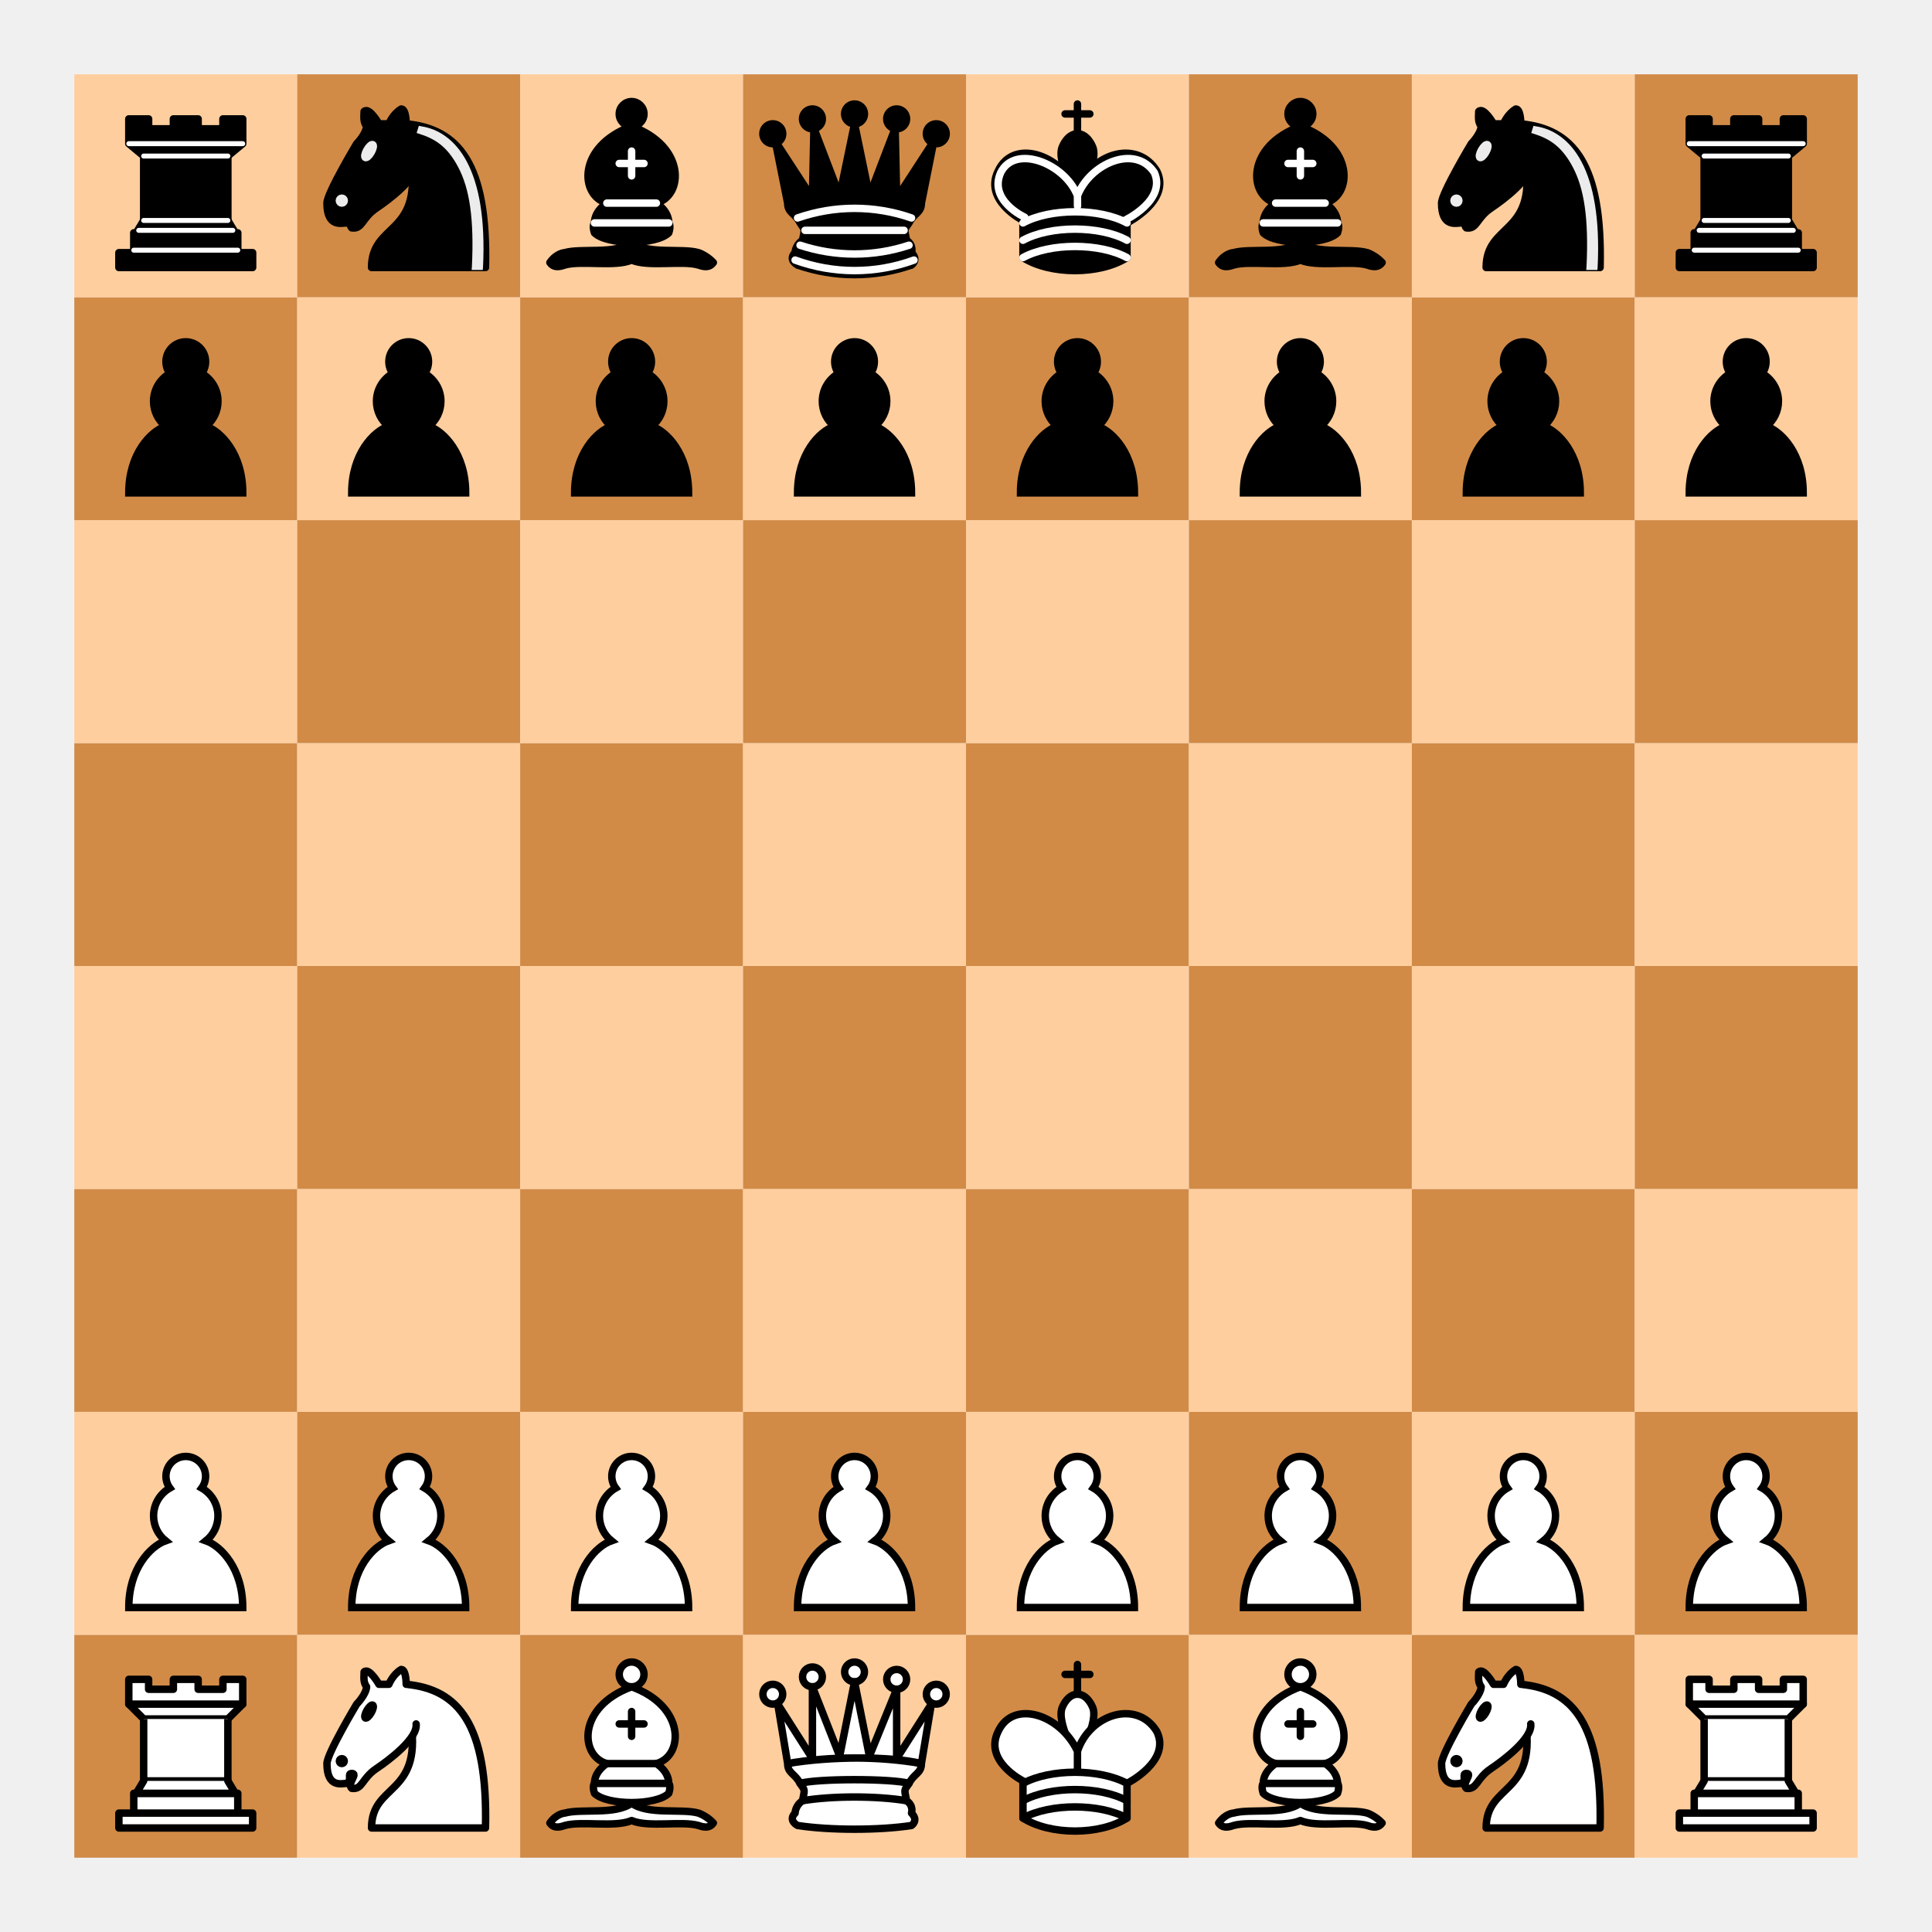
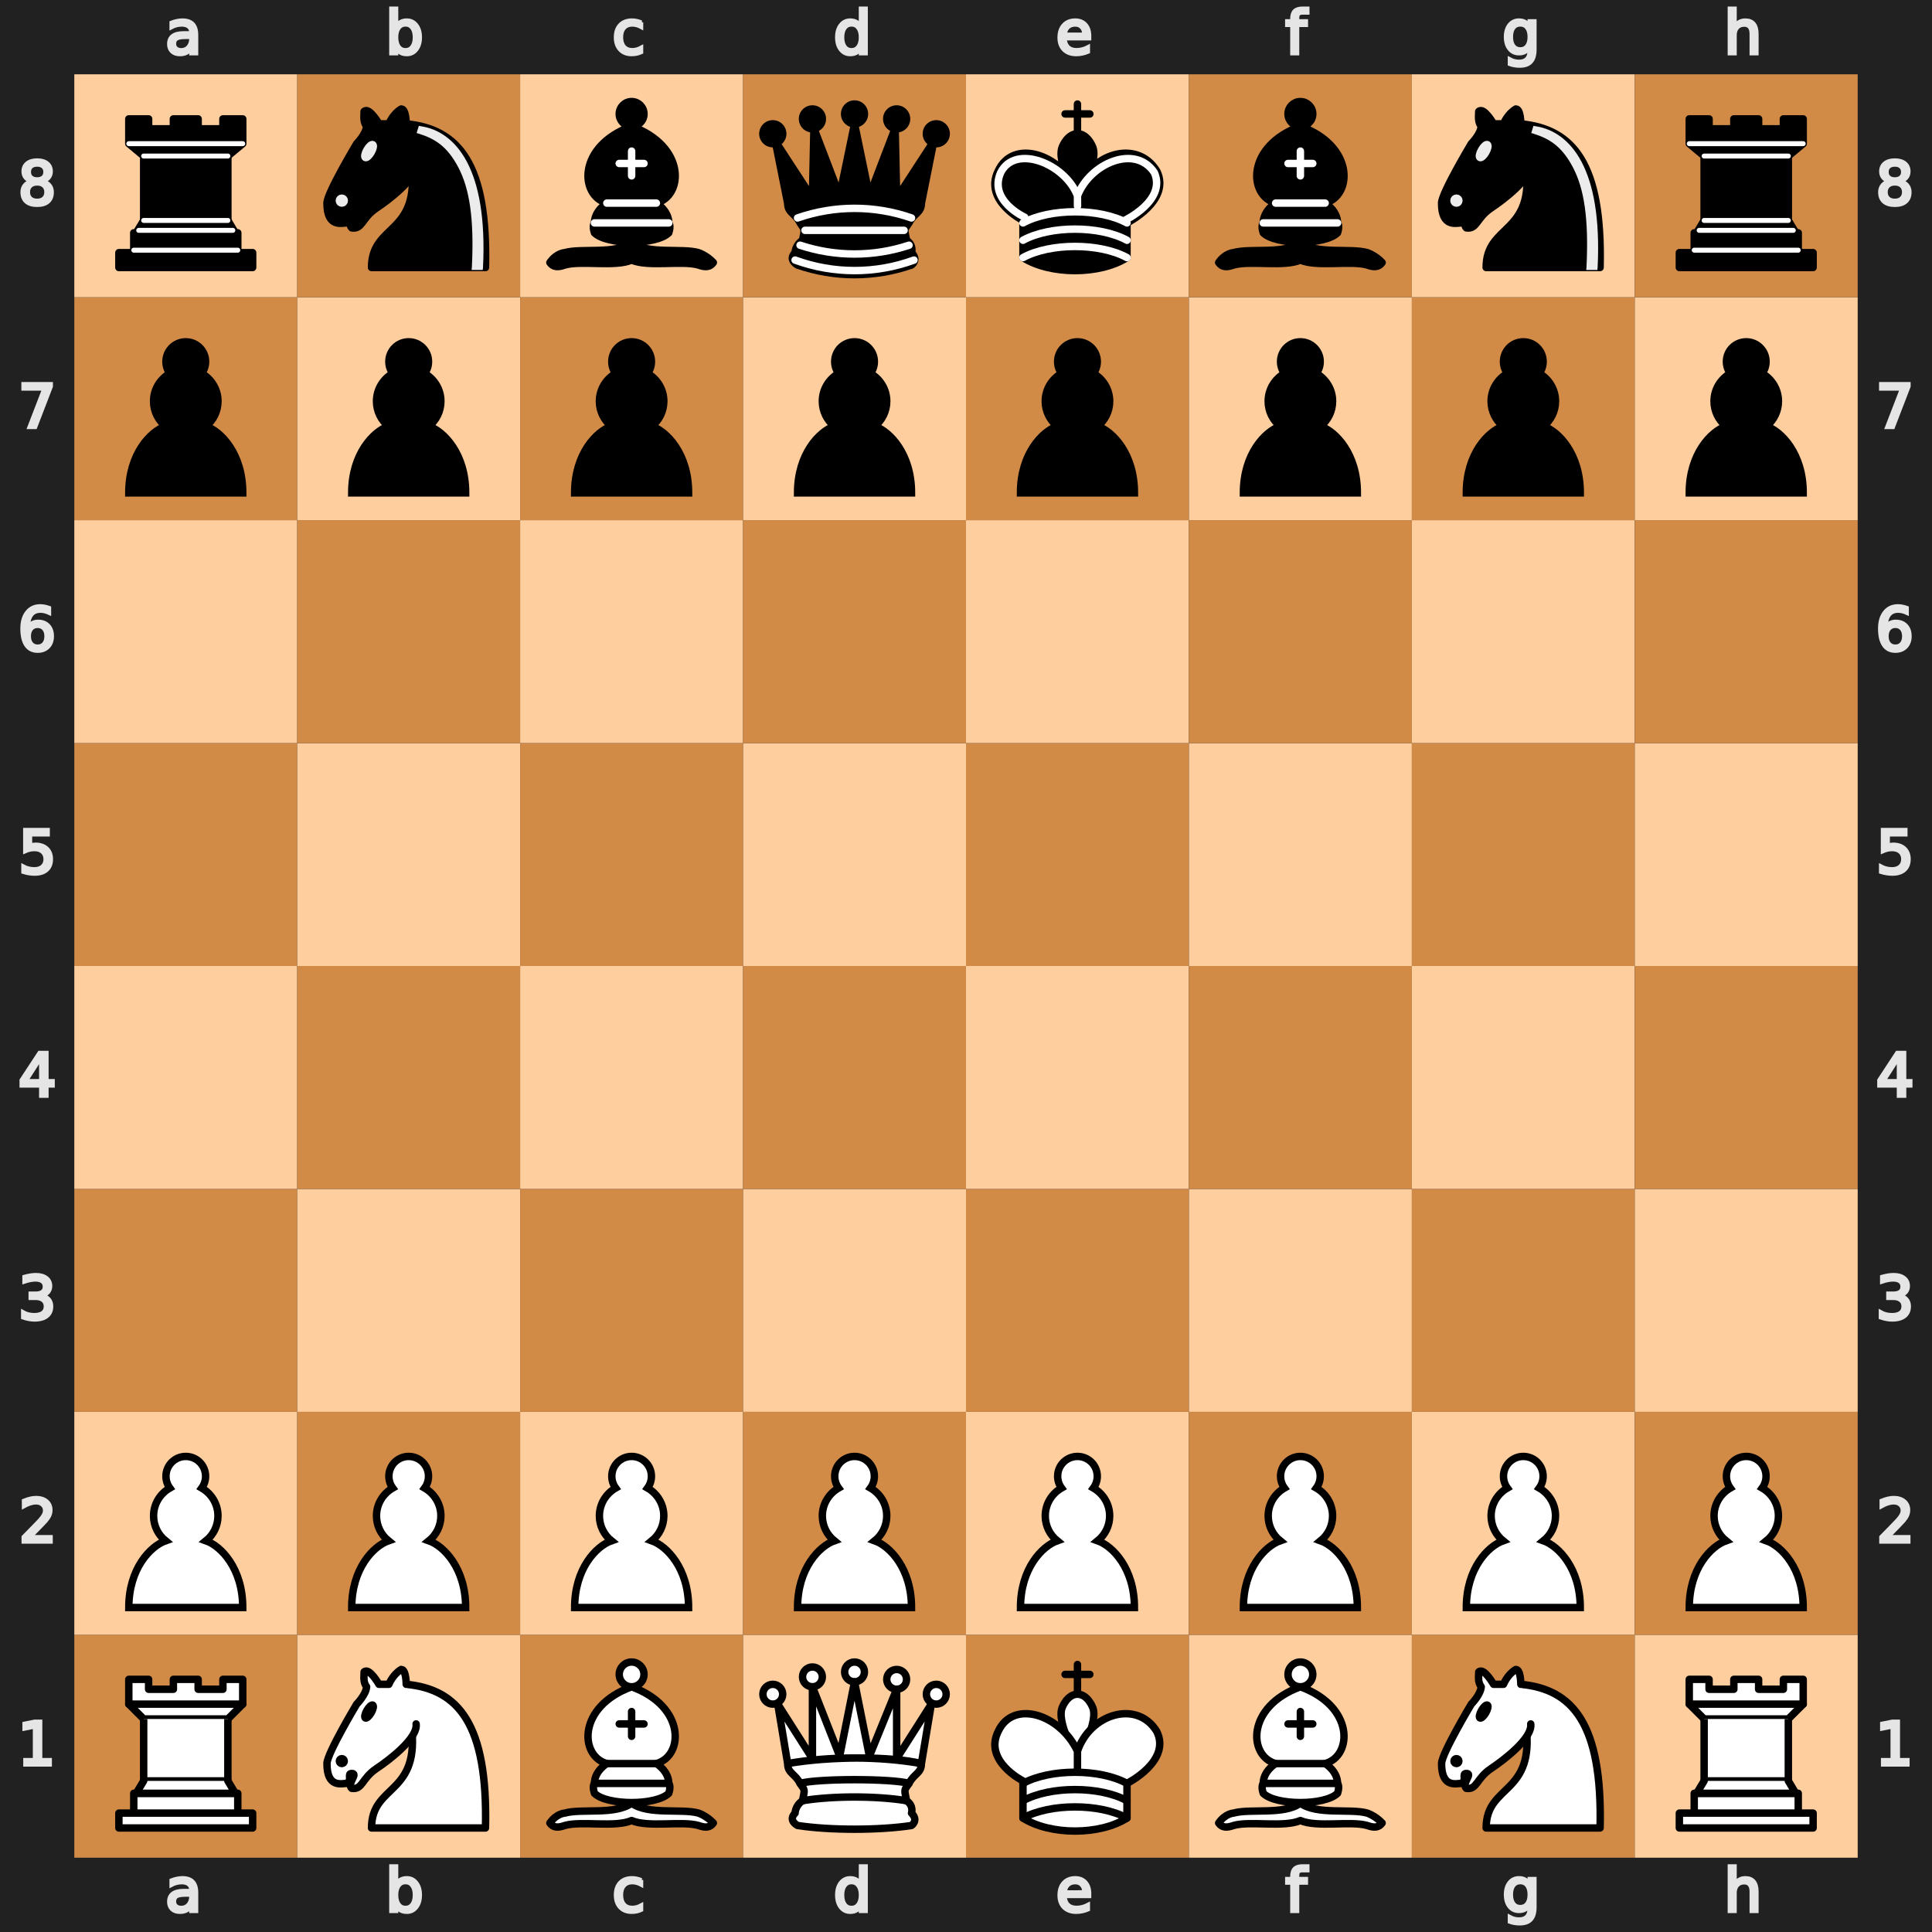
<svg xmlns="http://www.w3.org/2000/svg" xmlns:xlink="http://www.w3.org/1999/xlink" version="1.2" baseProfile="tiny" viewBox="0 0 390 390">
  <defs>
    <g id="white-pawn" class="white pawn">
      <path d="M22.5 9c-2.21 0-4 1.79-4 4 0 .89.29 1.71.78 2.38C17.33 16.5 16 18.59 16 21c0 2.03.94 3.84 2.41 5.03-3 1.06-7.41 5.55-7.41 13.47h23c0-7.92-4.41-12.41-7.41-13.47 1.47-1.19 2.41-3 2.41-5.03 0-2.41-1.33-4.5-3.28-5.62.49-.67.78-1.49.78-2.38 0-2.21-1.79-4-4-4z" fill="#fff" stroke="#000" stroke-width="1.5" stroke-linecap="round" />
    </g>
    <g id="white-knight" class="white knight" fill="none" fill-rule="evenodd" stroke="#000" stroke-width="1.5" stroke-linecap="round" stroke-linejoin="round">
      <path d="M 22,10 C 32.5,11 38.5,18 38,39 L 15,39 C 15,30 25,32.5 23,18" style="fill:#ffffff; stroke:#000000;" />
      <path d="M 24,18 C 24.38,20.91 18.45,25.37 16,27 C 13,29 13.18,31.34 11,31 C 9.958,30.06 12.41,27.96 11,28 C 10,28 11.19,29.23 10,30 C 9,30 5.997,31 6,26 C 6,24 12,14 12,14 C 12,14 13.89,12.1 14,10.5 C 13.27,9.506 13.5,8.5 13.5,7.5 C 14.5,6.5 16.5,10 16.5,10 L 18.5,10 C 18.5,10 19.28,8.008 21,7 C 22,7 22,10 22,10" style="fill:#ffffff; stroke:#000000;" />
      <path d="M 9.5 25.5 A 0.5 0.5 0 1 1 8.5,25.5 A 0.5 0.5 0 1 1 9.5 25.5 z" style="fill:#000000; stroke:#000000;" />
      <path d="M 15 15.5 A 0.5 1.5 0 1 1 14,15.5 A 0.5 1.5 0 1 1 15 15.5 z" transform="matrix(0.866,0.5,-0.5,0.866,9.693,-5.173)" style="fill:#000000; stroke:#000000;" />
    </g>
    <g id="white-bishop" class="white bishop" fill="none" fill-rule="evenodd" stroke="#000" stroke-width="1.5" stroke-linecap="round" stroke-linejoin="round">
      <g fill="#fff" stroke-linecap="butt">
        <path d="M9 36c3.39-.97 10.11.43 13.5-2 3.39 2.43 10.11 1.03 13.5 2 0 0 1.65.54 3 2-.68.97-1.65.99-3 .5-3.39-.97-10.11.46-13.5-1-3.39 1.46-10.11.03-13.5 1-1.354.49-2.323.47-3-.5 1.354-1.94 3-2 3-2zM15 32c2.5 2.5 12.5 2.5 15 0 .5-1.5 0-2 0-2 0-2.5-2.5-4-2.5-4 5.5-1.5 6-11.5-5-15.5-11 4-10.5 14-5 15.5 0 0-2.5 1.5-2.5 4 0 0-.5.5 0 2zM25 8a2.5 2.5 0 1 1-5 0 2.5 2.5 0 1 1 5 0z" />
      </g>
      <path d="M17.5 26h10M15 30h15m-7.5-14.5v5M20 18h5" stroke-linejoin="miter" />
    </g>
    <g id="white-rook" class="white rook" fill="#fff" fill-rule="evenodd" stroke="#000" stroke-width="1.5" stroke-linecap="round" stroke-linejoin="round">
      <path d="M9 39h27v-3H9v3zM12 36v-4h21v4H12zM11 14V9h4v2h5V9h5v2h5V9h4v5" stroke-linecap="butt" />
      <path d="M34 14l-3 3H14l-3-3" />
      <path d="M31 17v12.5H14V17" stroke-linecap="butt" stroke-linejoin="miter" />
      <path d="M31 29.5l1.5 2.5h-20l1.5-2.5" />
      <path d="M11 14h23" fill="none" stroke-linejoin="miter" />
    </g>
    <g id="white-queen" class="white queen" fill="#fff" fill-rule="evenodd" stroke="#000" stroke-width="1.5" stroke-linecap="round" stroke-linejoin="round">
      <path d="M8 12a2 2 0 1 1-4 0 2 2 0 1 1 4 0zM24.5 7.5a2 2 0 1 1-4 0 2 2 0 1 1 4 0zM41 12a2 2 0 1 1-4 0 2 2 0 1 1 4 0zM16 8.5a2 2 0 1 1-4 0 2 2 0 1 1 4 0zM33 9a2 2 0 1 1-4 0 2 2 0 1 1 4 0z" />
      <path d="M9 26c8.5-1.5 21-1.5 27 0l2-12-7 11V11l-5.5 13.5-3-15-3 15-5.5-14V25L7 14l2 12zM9 26c0 2 1.5 2 2.5 4 1 1.5 1 1 .5 3.5-1.5 1-1.5 2.5-1.5 2.5-1.5 1.5.5 2.5.5 2.5 6.5 1 16.5 1 23 0 0 0 1.5-1 0-2.5 0 0 .5-1.5-1-2.5-.5-2.5-.5-2 .5-3.5 1-2 2.5-2 2.5-4-8.5-1.5-18.5-1.5-27 0z" stroke-linecap="butt" />
      <path d="M11.5 30c3.5-1 18.5-1 22 0M12 33.5c6-1 15-1 21 0" fill="none" />
    </g>
    <g id="white-king" class="white king" fill="none" fill-rule="evenodd" stroke="#000" stroke-width="1.5" stroke-linecap="round" stroke-linejoin="round">
      <path d="M22.5 11.63V6M20 8h5" stroke-linejoin="miter" />
      <path d="M22.5 25s4.5-7.5 3-10.5c0 0-1-2.5-3-2.5s-3 2.5-3 2.5c-1.5 3 3 10.5 3 10.5" fill="#fff" stroke-linecap="butt" stroke-linejoin="miter" />
      <path d="M11.5 37c5.5 3.5 15.5 3.5 21 0v-7s9-4.5 6-10.5c-4-6.5-13.5-3.5-16 4V27v-3.5c-3.5-7.5-13-10.5-16-4-3 6 5 10 5 10V37z" fill="#fff" />
      <path d="M11.5 30c5.5-3 15.5-3 21 0m-21 3.5c5.5-3 15.5-3 21 0m-21 3.5c5.5-3 15.5-3 21 0" />
    </g>
    <g id="black-pawn" class="black pawn">
      <path d="M22.5 9c-2.21 0-4 1.79-4 4 0 .89.29 1.71.78 2.38C17.33 16.5 16 18.59 16 21c0 2.03.94 3.84 2.41 5.03-3 1.06-7.41 5.55-7.41 13.47h23c0-7.92-4.41-12.41-7.41-13.47 1.47-1.19 2.41-3 2.41-5.03 0-2.41-1.33-4.5-3.28-5.62.49-.67.78-1.49.78-2.38 0-2.21-1.79-4-4-4z" fill="#000" stroke="#000" stroke-width="1.5" stroke-linecap="round" />
    </g>
    <g id="black-knight" class="black knight" fill="none" fill-rule="evenodd" stroke="#000" stroke-width="1.5" stroke-linecap="round" stroke-linejoin="round">
      <path d="M 22,10 C 32.5,11 38.5,18 38,39 L 15,39 C 15,30 25,32.5 23,18" style="fill:#000000; stroke:#000000;" />
      <path d="M 24,18 C 24.38,20.91 18.45,25.37 16,27 C 13,29 13.18,31.34 11,31 C 9.958,30.06 12.41,27.96 11,28 C 10,28 11.19,29.23 10,30 C 9,30 5.997,31 6,26 C 6,24 12,14 12,14 C 12,14 13.89,12.1 14,10.5 C 13.27,9.506 13.5,8.5 13.5,7.5 C 14.5,6.5 16.5,10 16.5,10 L 18.5,10 C 18.5,10 19.28,8.008 21,7 C 22,7 22,10 22,10" style="fill:#000000; stroke:#000000;" />
      <path d="M 9.5 25.5 A 0.5 0.5 0 1 1 8.5,25.5 A 0.5 0.5 0 1 1 9.5 25.5 z" style="fill:#ececec; stroke:#ececec;" />
      <path d="M 15 15.5 A 0.5 1.5 0 1 1 14,15.5 A 0.5 1.5 0 1 1 15 15.5 z" transform="matrix(0.866,0.5,-0.5,0.866,9.693,-5.173)" style="fill:#ececec; stroke:#ececec;" />
      <path d="M 24.55,10.4 L 24.1,11.85 L 24.6,12 C 27.75,13 30.25,14.49 32.5,18.75 C 34.75,23.01 35.75,29.06 35.25,39 L 35.2,39.5 L 37.45,39.5 L 37.5,39 C 38,28.94 36.62,22.15 34.25,17.66 C 31.88,13.17 28.46,11.02 25.06,10.5 L 24.55,10.4 z " style="fill:#ececec; stroke:none;" />
    </g>
    <g id="black-bishop" class="black bishop" fill="none" fill-rule="evenodd" stroke="#000" stroke-width="1.5" stroke-linecap="round" stroke-linejoin="round">
      <path d="M9 36c3.39-.97 10.11.43 13.5-2 3.39 2.43 10.11 1.03 13.5 2 0 0 1.65.54 3 2-.68.97-1.65.99-3 .5-3.39-.97-10.11.46-13.5-1-3.39 1.46-10.11.03-13.5 1-1.354.49-2.323.47-3-.5 1.354-1.94 3-2 3-2zm6-4c2.5 2.5 12.5 2.5 15 0 .5-1.5 0-2 0-2 0-2.5-2.5-4-2.5-4 5.5-1.5 6-11.5-5-15.5-11 4-10.5 14-5 15.5 0 0-2.5 1.5-2.5 4 0 0-.5.5 0 2zM25 8a2.5 2.5 0 1 1-5 0 2.5 2.5 0 1 1 5 0z" fill="#000" stroke-linecap="butt" />
      <path d="M17.5 26h10M15 30h15m-7.5-14.5v5M20 18h5" stroke="#fff" stroke-linejoin="miter" />
    </g>
    <g id="black-rook" class="black rook" fill="#000" fill-rule="evenodd" stroke="#000" stroke-width="1.5" stroke-linecap="round" stroke-linejoin="round">
      <path d="M9 39h27v-3H9v3zM12.5 32l1.5-2.5h17l1.5 2.5h-20zM12 36v-4h21v4H12z" stroke-linecap="butt" />
      <path d="M14 29.5v-13h17v13H14z" stroke-linecap="butt" stroke-linejoin="miter" />
      <path d="M14 16.5L11 14h23l-3 2.5H14zM11 14V9h4v2h5V9h5v2h5V9h4v5H11z" stroke-linecap="butt" />
      <path d="M12 35.5h21M13 31.5h19M14 29.5h17M14 16.5h17M11 14h23" fill="none" stroke="#fff" stroke-width="1" stroke-linejoin="miter" />
    </g>
    <g id="black-queen" class="black queen" fill="#000" fill-rule="evenodd" stroke="#000" stroke-width="1.5" stroke-linecap="round" stroke-linejoin="round">
      <g fill="#000" stroke="none">
        <circle cx="6" cy="12" r="2.75" />
        <circle cx="14" cy="9" r="2.75" />
        <circle cx="22.5" cy="8" r="2.75" />
        <circle cx="31" cy="9" r="2.75" />
        <circle cx="39" cy="12" r="2.75" />
      </g>
      <path d="M9 26c8.5-1.5 21-1.5 27 0l2.5-12.5L31 25l-.3-14.1-5.2 13.6-3-14.5-3 14.5-5.2-13.6L14 25 6.5 13.5 9 26zM9 26c0 2 1.5 2 2.5 4 1 1.5 1 1 .5 3.5-1.5 1-1.5 2.5-1.5 2.5-1.5 1.5.5 2.5.5 2.5 6.5 1 16.5 1 23 0 0 0 1.5-1 0-2.5 0 0 .5-1.5-1-2.5-.5-2.5-.5-2 .5-3.5 1-2 2.5-2 2.5-4-8.5-1.5-18.5-1.5-27 0z" stroke-linecap="butt" />
      <path d="M11 38.5a35 35 1 0 0 23 0" fill="none" stroke-linecap="butt" />
      <path d="M11 29a35 35 1 0 1 23 0M12.5 31.5h20M11.5 34.5a35 35 1 0 0 22 0M10.5 37.5a35 35 1 0 0 24 0" fill="none" stroke="#fff" />
    </g>
    <g id="black-king" class="black king" fill="none" fill-rule="evenodd" stroke="#000" stroke-width="1.5" stroke-linecap="round" stroke-linejoin="round">
      <path d="M22.5 11.63V6" stroke-linejoin="miter" />
      <path d="M22.5 25s4.5-7.5 3-10.5c0 0-1-2.5-3-2.5s-3 2.5-3 2.5c-1.5 3 3 10.5 3 10.5" fill="#000" stroke-linecap="butt" stroke-linejoin="miter" />
      <path d="M11.5 37c5.5 3.5 15.5 3.5 21 0v-7s9-4.5 6-10.5c-4-6.5-13.5-3.5-16 4V27v-3.5c-3.5-7.5-13-10.5-16-4-3 6 5 10 5 10V37z" fill="#000" />
      <path d="M20 8h5" stroke-linejoin="miter" />
      <path d="M32 29.5s8.5-4 6.03-9.65C34.15 14 25 18 22.5 24.5l.01 2.1-.01-2.1C20 18 9.906 14 6.997 19.85c-2.497 5.65 4.853 9 4.853 9M11.5 30c5.5-3 15.5-3 21 0m-21 3.5c5.5-3 15.5-3 21 0m-21 3.5c5.5-3 15.5-3 21 0" stroke="#fff" />
    </g>
  </defs>
+   <rect x="0" y="0" width="390" height="390" fill="#212121" />
+   <g transform="translate(20, 0) scale(0.75, 0.75)" fill="#e5e5e5" stroke="#e5e5e5">
+     <path d="M23.328 10.016q-1.742 0-2.414.398-.672.398-.672 1.36 0 .765.5 1.218.508.445 1.375.445 1.196 0 1.914-.843.727-.852.727-2.258v-.32zm2.867-.594v4.992h-1.437v-1.328q-.492.797-1.227 1.18-.734.375-1.797.375-1.343 0-2.14-.75-.79-.758-.79-2.024 0-1.476.985-2.226.992-.75 2.953-.75h2.016V8.75q0-.992-.656-1.531-.649-.547-1.829-.547-.75 0-1.46.18-.711.18-1.368.539V6.062q.79-.304 1.532-.453.742-.156 1.445-.156 1.898 0 2.836.984.937.985.937 2.985z" />
+   </g>
+   <g transform="translate(20, 375) scale(0.75, 0.75)" fill="#e5e5e5" stroke="#e5e5e5">
+     <path d="M23.328 10.016q-1.742 0-2.414.398-.672.398-.672 1.36 0 .765.5 1.218.508.445 1.375.445 1.196 0 1.914-.843.727-.852.727-2.258v-.32zm2.867-.594v4.992h-1.437v-1.328q-.492.797-1.227 1.18-.734.375-1.797.375-1.343 0-2.14-.75-.79-.758-.79-2.024 0-1.476.985-2.226.992-.75 2.953-.75h2.016V8.75q0-.992-.656-1.531-.649-.547-1.829-.547-.75 0-1.46.18-.711.18-1.368.539V6.062q.79-.304 1.532-.453.742-.156 1.445-.156 1.898 0 2.836.984.937.985.937 2.985z" />
+   </g>
+   <g transform="translate(65, 0) scale(0.75, 0.75)" fill="#e5e5e5" stroke="#e5e5e5">
+     <path d="M24.922 10.047q0-1.586-.656-2.485-.649-.906-1.79-.906-1.14 0-1.796.906-.649.899-.649 2.485 0 1.586.649 2.492.656.898 1.797.898 1.14 0 1.789-.898.656-.906.656-2.492zm-4.89-3.055q.452-.781 1.14-1.156.695-.383 1.656-.383 1.594 0 2.586 1.266 1 1.265 1 3.328 0 2.062-1 3.328-.992 1.266-2.586 1.266-.96 0-1.656-.375-.688-.383-1.14-1.164v1.312h-1.446V2.258h1.445z" />
+   </g>
+   <g transform="translate(65, 375) scale(0.75, 0.75)" fill="#e5e5e5" stroke="#e5e5e5">
+     <path d="M24.922 10.047q0-1.586-.656-2.485-.649-.906-1.79-.906-1.14 0-1.796.906-.649.899-.649 2.485 0 1.586.649 2.492.656.898 1.797.898 1.14 0 1.789-.898.656-.906.656-2.492zm-4.89-3.055q.452-.781 1.14-1.156.695-.383 1.656-.383 1.594 0 2.586 1.266 1 1.265 1 3.328 0 2.062-1 3.328-.992 1.266-2.586 1.266-.96 0-1.656-.375-.688-.383-1.14-1.164v1.312h-1.446V2.258h1.445z" />
+   </g>
+   <g transform="translate(110, 0) scale(0.75, 0.75)" fill="#e5e5e5" stroke="#e5e5e5">
+     <path d="M25.96 6v1.344q-.608-.336-1.226-.5-.609-.172-1.234-.172-1.398 0-2.172.89-.773.883-.773 2.485 0 1.601.773 2.492.774.883 2.172.883.625 0 1.234-.164.618-.172 1.227-.508v1.328q-.602.281-1.25.422-.64.14-1.367.14-1.977 0-3.14-1.242-1.165-1.242-1.165-3.351 0-2.14 1.172-3.367 1.18-1.227 3.227-1.227.664 0 1.296.14.633.134 1.227.407z" />
+   </g>
+   <g transform="translate(110, 375) scale(0.75, 0.75)" fill="#e5e5e5" stroke="#e5e5e5">
+     <path d="M25.96 6v1.344q-.608-.336-1.226-.5-.609-.172-1.234-.172-1.398 0-2.172.89-.773.883-.773 2.485 0 1.601.773 2.492.774.883 2.172.883.625 0 1.234-.164.618-.172 1.227-.508v1.328q-.602.281-1.25.422-.64.14-1.367.14-1.977 0-3.14-1.242-1.165-1.242-1.165-3.351 0-2.14 1.172-3.367 1.18-1.227 3.227-1.227.664 0 1.296.14.633.134 1.227.407z" />
+   </g>
+   <g transform="translate(155, 0) scale(0.75, 0.75)" fill="#e5e5e5" stroke="#e5e5e5">
+     <path d="M24.973 6.992V2.258h1.437v12.156h-1.437v-1.312q-.453.78-1.149 1.164-.687.375-1.656.375-1.586 0-2.586-1.266-.992-1.266-.992-3.328 0-2.063.992-3.328 1-1.266 2.586-1.266.969 0 1.656.383.696.375 1.149 1.156zm-4.899 3.055q0 1.586.649 2.492.656.898 1.797.898 1.14 0 1.796-.898.657-.906.657-2.492 0-1.586-.657-2.485-.656-.906-1.796-.906-1.141 0-1.797.906-.649.899-.649 2.485z" />
+   </g>
+   <g transform="translate(155, 375) scale(0.75, 0.75)" fill="#e5e5e5" stroke="#e5e5e5">
+     <path d="M24.973 6.992V2.258h1.437v12.156h-1.437v-1.312q-.453.78-1.149 1.164-.687.375-1.656.375-1.586 0-2.586-1.266-.992-1.266-.992-3.328 0-2.063.992-3.328 1-1.266 2.586-1.266.969 0 1.656.383.696.375 1.149 1.156zm-4.899 3.055q0 1.586.649 2.492.656.898 1.797.898 1.14 0 1.796-.898.657-.906.657-2.492 0-1.586-.657-2.485-.656-.906-1.796-.906-1.141 0-1.797.906-.649.899-.649 2.485z" />
+   </g>
+   <g transform="translate(200, 0) scale(0.75, 0.75)" fill="#e5e5e5" stroke="#e5e5e5">
+     <path d="M26.555 9.68v.703h-6.61q.094 1.484.89 2.265.806.774 2.235.774.828 0 1.602-.203.781-.203 1.547-.61v1.36q-.774.328-1.586.5-.813.172-1.649.172-2.093 0-3.32-1.22-1.219-1.218-1.219-3.296 0-2.148 1.157-3.406 1.164-1.266 3.132-1.266 1.766 0 2.79 1.14 1.03 1.134 1.03 3.087zm-1.438-.422q-.015-1.18-.664-1.883-.64-.703-1.703-.703-1.203 0-1.93.68-.718.68-.828 1.914z" />
+   </g>
+   <g transform="translate(200, 375) scale(0.75, 0.75)" fill="#e5e5e5" stroke="#e5e5e5">
+     <path d="M26.555 9.68v.703h-6.61q.094 1.484.89 2.265.806.774 2.235.774.828 0 1.602-.203.781-.203 1.547-.61v1.36q-.774.328-1.586.5-.813.172-1.649.172-2.093 0-3.32-1.22-1.219-1.218-1.219-3.296 0-2.148 1.157-3.406 1.164-1.266 3.132-1.266 1.766 0 2.79 1.14 1.03 1.134 1.03 3.087zm-1.438-.422q-.015-1.18-.664-1.883-.64-.703-1.703-.703-1.203 0-1.93.68-.718.68-.828 1.914z" />
+   </g>
+   <g transform="translate(245, 0) scale(0.75, 0.75)" fill="#e5e5e5" stroke="#e5e5e5">
+     <path d="M25.285 2.258v1.195H23.91q-.773 0-1.078.313-.297.312-.297 1.125v.773h2.367v1.117h-2.367v7.633H21.09V6.781h-1.375V5.664h1.375v-.61q0-1.46.68-2.124.68-.672 2.156-.672z" />
+   </g>
+   <g transform="translate(245, 375) scale(0.75, 0.75)" fill="#e5e5e5" stroke="#e5e5e5">
+     <path d="M25.285 2.258v1.195H23.91q-.773 0-1.078.313-.297.312-.297 1.125v.773h2.367v1.117h-2.367v7.633H21.09V6.781h-1.375V5.664h1.375v-.61q0-1.46.68-2.124.68-.672 2.156-.672z" />
+   </g>
+   <g transform="translate(290, 0) scale(0.75, 0.75)" fill="#e5e5e5" stroke="#e5e5e5">
+     <path d="M24.973 9.937q0-1.562-.649-2.421-.64-.86-1.804-.86-1.157 0-1.805.86-.64.859-.64 2.421 0 1.555.64 2.415.648.859 1.805.859 1.164 0 1.804-.86.649-.859.649-2.414zm1.437 3.391q0 2.234-.992 3.32-.992 1.094-3.04 1.094-.757 0-1.429-.117-.672-.11-1.304-.344v-1.398q.632.344 1.25.508.617.164 1.257.164 1.414 0 2.118-.743.703-.734.703-2.226v-.711q-.446.773-1.141 1.156-.695.383-1.664.383-1.61 0-2.594-1.227-.984-1.226-.984-3.25 0-2.03.984-3.257.985-1.227 2.594-1.227.969 0 1.664.383t1.14 1.156V5.664h1.438z" />
+   </g>
+   <g transform="translate(290, 375) scale(0.75, 0.75)" fill="#e5e5e5" stroke="#e5e5e5">
+     <path d="M24.973 9.937q0-1.562-.649-2.421-.64-.86-1.804-.86-1.157 0-1.805.86-.64.859-.64 2.421 0 1.555.64 2.415.648.859 1.805.859 1.164 0 1.804-.86.649-.859.649-2.414zm1.437 3.391q0 2.234-.992 3.32-.992 1.094-3.04 1.094-.757 0-1.429-.117-.672-.11-1.304-.344v-1.398q.632.344 1.25.508.617.164 1.257.164 1.414 0 2.118-.743.703-.734.703-2.226v-.711q-.446.773-1.141 1.156-.695.383-1.664.383-1.61 0-2.594-1.227-.984-1.226-.984-3.25 0-2.03.984-3.257.985-1.227 2.594-1.227.969 0 1.664.383t1.14 1.156V5.664h1.438z" />
+   </g>
+   <g transform="translate(335, 0) scale(0.75, 0.75)" fill="#e5e5e5" stroke="#e5e5e5">
+     <path d="M26.164 9.133v5.281h-1.437V9.18q0-1.243-.485-1.86-.484-.617-1.453-.617-1.164 0-1.836.742-.672.742-.672 2.024v4.945h-1.445V2.258h1.445v4.765q.516-.789 1.211-1.18.703-.39 1.617-.39 1.508 0 2.282.938.773.93.773 2.742z" />
+   </g>
+   <g transform="translate(335, 375) scale(0.75, 0.75)" fill="#e5e5e5" stroke="#e5e5e5">
+     <path d="M26.164 9.133v5.281h-1.437V9.18q0-1.243-.485-1.86-.484-.617-1.453-.617-1.164 0-1.836.742-.672.742-.672 2.024v4.945h-1.445V2.258h1.445v4.765q.516-.789 1.211-1.18.703-.39 1.617-.39 1.508 0 2.282.938.773.93.773 2.742z" />
+   </g>
+   <g transform="translate(0, 335) scale(0.75, 0.75)" fill="#e5e5e5" stroke="#e5e5e5">
+     <path d="M6.754 26.996h2.578v-8.898l-2.805.562v-1.437l2.79-.563h1.578v10.336h2.578v1.328h-6.72z" />
+   </g>
+   <g transform="translate(375, 335) scale(0.75, 0.75)" fill="#e5e5e5" stroke="#e5e5e5">
+     <path d="M6.754 26.996h2.578v-8.898l-2.805.562v-1.437l2.79-.563h1.578v10.336h2.578v1.328h-6.72z" />
+   </g>
+   <g transform="translate(0, 290) scale(0.75, 0.75)" fill="#e5e5e5" stroke="#e5e5e5">
+     <path d="M8.195 26.996h5.508v1.328H6.297v-1.328q.898-.93 2.445-2.492 1.555-1.57 1.953-2.024.758-.851 1.055-1.437.305-.594.305-1.164 0-.93-.657-1.516-.648-.586-1.695-.586-.742 0-1.57.258-.82.258-1.758.781v-1.593q.953-.383 1.781-.578.828-.196 1.516-.196 1.812 0 2.89.906 1.079.907 1.079 2.422 0 .72-.274 1.368-.265.64-.976 1.515-.196.227-1.243 1.313-1.046 1.078-2.953 3.023z" />
+   </g>
+   <g transform="translate(375, 290) scale(0.75, 0.75)" fill="#e5e5e5" stroke="#e5e5e5">
+     <path d="M8.195 26.996h5.508v1.328H6.297v-1.328q.898-.93 2.445-2.492 1.555-1.57 1.953-2.024.758-.851 1.055-1.437.305-.594.305-1.164 0-.93-.657-1.516-.648-.586-1.695-.586-.742 0-1.57.258-.82.258-1.758.781v-1.593q.953-.383 1.781-.578.828-.196 1.516-.196 1.812 0 2.89.906 1.079.907 1.079 2.422 0 .72-.274 1.368-.265.64-.976 1.515-.196.227-1.243 1.313-1.046 1.078-2.953 3.023z" />
+   </g>
+   <g transform="translate(0, 245) scale(0.75, 0.75)" fill="#e5e5e5" stroke="#e5e5e5">
+     <path d="M11.434 22.035q1.132.242 1.765 1.008.64.766.64 1.89 0 1.727-1.187 2.672-1.187.946-3.375.946-.734 0-1.515-.149-.774-.14-1.602-.43V26.45q.656.383 1.438.578.78.196 1.632.196 1.485 0 2.258-.586.782-.586.782-1.703 0-1.032-.727-1.61-.719-.586-2.008-.586h-1.36v-1.297h1.423q1.164 0 1.78-.46.618-.47.618-1.344 0-.899-.64-1.375-.633-.485-1.82-.485-.65 0-1.391.141-.743.14-1.633.437V16.95q.898-.25 1.68-.375.788-.125 1.484-.125 1.797 0 2.844.82 1.046.813 1.046 2.204 0 .968-.554 1.64-.555.664-1.578.922z" />
+   </g>
+   <g transform="translate(375, 245) scale(0.75, 0.75)" fill="#e5e5e5" stroke="#e5e5e5">
+     <path d="M11.434 22.035q1.132.242 1.765 1.008.64.766.64 1.89 0 1.727-1.187 2.672-1.187.946-3.375.946-.734 0-1.515-.149-.774-.14-1.602-.43V26.45q.656.383 1.438.578.78.196 1.632.196 1.485 0 2.258-.586.782-.586.782-1.703 0-1.032-.727-1.61-.719-.586-2.008-.586h-1.36v-1.297h1.423q1.164 0 1.78-.46.618-.47.618-1.344 0-.899-.64-1.375-.633-.485-1.82-.485-.65 0-1.391.141-.743.14-1.633.437V16.95q.898-.25 1.68-.375.788-.125 1.484-.125 1.797 0 2.844.82 1.046.813 1.046 2.204 0 .968-.554 1.64-.555.664-1.578.922z" />
+   </g>
+   <g transform="translate(0, 200) scale(0.75, 0.75)" fill="#e5e5e5" stroke="#e5e5e5">
+     <path d="M11.016 18.035L7.03 24.262h3.985zm-.414-1.375h1.984v7.602h1.664v1.312h-1.664v2.75h-1.57v-2.75H5.75v-1.523z" />
+   </g>
+   <g transform="translate(375, 200) scale(0.75, 0.75)" fill="#e5e5e5" stroke="#e5e5e5">
+     <path d="M11.016 18.035L7.03 24.262h3.985zm-.414-1.375h1.984v7.602h1.664v1.312h-1.664v2.75h-1.57v-2.75H5.75v-1.523z" />
+   </g>
+   <g transform="translate(0, 155) scale(0.75, 0.75)" fill="#e5e5e5" stroke="#e5e5e5">
+     <path d="M6.719 16.66h6.195v1.328h-4.75v2.86q.344-.118.688-.172.343-.063.687-.063 1.953 0 3.094 1.07 1.14 1.07 1.14 2.899 0 1.883-1.171 2.93-1.172 1.039-3.305 1.039-.735 0-1.5-.125-.758-.125-1.57-.375v-1.586q.703.383 1.453.57.75.188 1.586.188 1.351 0 2.14-.711.79-.711.79-1.93 0-1.219-.79-1.93-.789-.71-2.14-.71-.633 0-1.266.14-.625.14-1.281.438z" />
+   </g>
+   <g transform="translate(375, 155) scale(0.75, 0.75)" fill="#e5e5e5" stroke="#e5e5e5">
+     <path d="M6.719 16.66h6.195v1.328h-4.75v2.86q.344-.118.688-.172.343-.063.687-.063 1.953 0 3.094 1.07 1.14 1.07 1.14 2.899 0 1.883-1.171 2.93-1.172 1.039-3.305 1.039-.735 0-1.5-.125-.758-.125-1.57-.375v-1.586q.703.383 1.453.57.75.188 1.586.188 1.351 0 2.14-.711.79-.711.79-1.93 0-1.219-.79-1.93-.789-.71-2.14-.71-.633 0-1.266.14-.625.14-1.281.438z" />
+   </g>
+   <g transform="translate(0, 110) scale(0.75, 0.75)" fill="#e5e5e5" stroke="#e5e5e5">
+     <path d="M10.137 21.863q-1.063 0-1.688.727-.617.726-.617 1.992 0 1.258.617 1.992.625.727 1.688.727 1.062 0 1.68-.727.624-.734.624-1.992 0-1.266-.625-1.992-.617-.727-1.68-.727zm3.133-4.945v1.437q-.594-.28-1.204-.43-.601-.148-1.195-.148-1.562 0-2.39 1.055-.82 1.055-.938 3.188.46-.68 1.156-1.04.696-.367 1.531-.367 1.758 0 2.774 1.07 1.023 1.063 1.023 2.899 0 1.797-1.062 2.883-1.063 1.086-2.828 1.086-2.024 0-3.094-1.547-1.07-1.555-1.07-4.5 0-2.766 1.312-4.406 1.313-1.649 3.524-1.649.593 0 1.195.117.61.118 1.266.352z" />
+   </g>
+   <g transform="translate(375, 110) scale(0.75, 0.75)" fill="#e5e5e5" stroke="#e5e5e5">
+     <path d="M10.137 21.863q-1.063 0-1.688.727-.617.726-.617 1.992 0 1.258.617 1.992.625.727 1.688.727 1.062 0 1.68-.727.624-.734.624-1.992 0-1.266-.625-1.992-.617-.727-1.68-.727zm3.133-4.945v1.437q-.594-.28-1.204-.43-.601-.148-1.195-.148-1.562 0-2.39 1.055-.82 1.055-.938 3.188.46-.68 1.156-1.04.696-.367 1.531-.367 1.758 0 2.774 1.07 1.023 1.063 1.023 2.899 0 1.797-1.062 2.883-1.063 1.086-2.828 1.086-2.024 0-3.094-1.547-1.07-1.555-1.07-4.5 0-2.766 1.312-4.406 1.313-1.649 3.524-1.649.593 0 1.195.117.61.118 1.266.352z" />
+   </g>
+   <g transform="translate(0, 65) scale(0.75, 0.75)" fill="#e5e5e5" stroke="#e5e5e5">
+     <path d="M6.25 16.66h7.5v.672L9.516 28.324H7.867l3.985-10.336H6.25z" />
+   </g>
+   <g transform="translate(375, 65) scale(0.75, 0.75)" fill="#e5e5e5" stroke="#e5e5e5">
+     <path d="M6.25 16.66h7.5v.672L9.516 28.324H7.867l3.985-10.336H6.25z" />
+   </g>
+   <g transform="translate(0, 20) scale(0.75, 0.75)" fill="#e5e5e5" stroke="#e5e5e5">
+     <path d="M10 22.785q-1.125 0-1.773.602-.641.601-.641 1.656t.64 1.656q.649.602 1.774.602t1.773-.602q.649-.61.649-1.656 0-1.055-.649-1.656-.64-.602-1.773-.602zm-1.578-.672q-1.016-.25-1.586-.945-.563-.695-.563-1.695 0-1.399.993-2.211 1-.813 2.734-.813 1.742 0 2.734.813.993.812.993 2.21 0 1-.57 1.696-.563.695-1.571.945 1.14.266 1.773 1.04.641.773.641 1.89 0 1.695-1.04 2.602-1.03.906-2.96.906t-2.969-.906Q6 26.738 6 25.043q0-1.117.64-1.89.641-.774 1.782-1.04zm-.578-2.492q0 .906.562 1.414.57.508 1.594.508 1.016 0 1.586-.508.578-.508.578-1.414 0-.906-.578-1.414-.57-.508-1.586-.508-1.023 0-1.594.508-.562.508-.562 1.414z" />
+   </g>
+   <g transform="translate(375, 20) scale(0.75, 0.75)" fill="#e5e5e5" stroke="#e5e5e5">
+     <path d="M10 22.785q-1.125 0-1.773.602-.641.601-.641 1.656t.64 1.656q.649.602 1.774.602t1.773-.602q.649-.61.649-1.656 0-1.055-.649-1.656-.64-.602-1.773-.602zm-1.578-.672q-1.016-.25-1.586-.945-.563-.695-.563-1.695 0-1.399.993-2.211 1-.813 2.734-.813 1.742 0 2.734.813.993.812.993 2.21 0 1-.57 1.696-.563.695-1.571.945 1.14.266 1.773 1.04.641.773.641 1.89 0 1.695-1.04 2.602-1.03.906-2.96.906t-2.969-.906Q6 26.738 6 25.043q0-1.117.64-1.89.641-.774 1.782-1.04zm-.578-2.492q0 .906.562 1.414.57.508 1.594.508 1.016 0 1.586-.508.578-.508.578-1.414 0-.906-.578-1.414-.57-.508-1.586-.508-1.023 0-1.594.508-.562.508-.562 1.414z" />
+   </g>
  <rect x="15" y="330" width="45" height="45" class="square dark a1" stroke="none" fill="#d18b47" />
  <rect x="60" y="330" width="45" height="45" class="square light b1" stroke="none" fill="#ffce9e" />
  <rect x="105" y="330" width="45" height="45" class="square dark c1" stroke="none" fill="#d18b47" />
  <rect x="150" y="330" width="45" height="45" class="square light d1" stroke="none" fill="#ffce9e" />
  <rect x="195" y="330" width="45" height="45" class="square dark e1" stroke="none" fill="#d18b47" />
  <rect x="240" y="330" width="45" height="45" class="square light f1" stroke="none" fill="#ffce9e" />
  <rect x="285" y="330" width="45" height="45" class="square dark g1" stroke="none" fill="#d18b47" />
  <rect x="330" y="330" width="45" height="45" class="square light h1" stroke="none" fill="#ffce9e" />
  <rect x="15" y="285" width="45" height="45" class="square light a2" stroke="none" fill="#ffce9e" />
  <rect x="60" y="285" width="45" height="45" class="square dark b2" stroke="none" fill="#d18b47" />
  <rect x="105" y="285" width="45" height="45" class="square light c2" stroke="none" fill="#ffce9e" />
  <rect x="150" y="285" width="45" height="45" class="square dark d2" stroke="none" fill="#d18b47" />
  <rect x="195" y="285" width="45" height="45" class="square light e2" stroke="none" fill="#ffce9e" />
  <rect x="240" y="285" width="45" height="45" class="square dark f2" stroke="none" fill="#d18b47" />
  <rect x="285" y="285" width="45" height="45" class="square light g2" stroke="none" fill="#ffce9e" />
  <rect x="330" y="285" width="45" height="45" class="square dark h2" stroke="none" fill="#d18b47" />
  <rect x="15" y="240" width="45" height="45" class="square dark a3" stroke="none" fill="#d18b47" />
  <rect x="60" y="240" width="45" height="45" class="square light b3" stroke="none" fill="#ffce9e" />
  <rect x="105" y="240" width="45" height="45" class="square dark c3" stroke="none" fill="#d18b47" />
  <rect x="150" y="240" width="45" height="45" class="square light d3" stroke="none" fill="#ffce9e" />
  <rect x="195" y="240" width="45" height="45" class="square dark e3" stroke="none" fill="#d18b47" />
  <rect x="240" y="240" width="45" height="45" class="square light f3" stroke="none" fill="#ffce9e" />
  <rect x="285" y="240" width="45" height="45" class="square dark g3" stroke="none" fill="#d18b47" />
  <rect x="330" y="240" width="45" height="45" class="square light h3" stroke="none" fill="#ffce9e" />
  <rect x="15" y="195" width="45" height="45" class="square light a4" stroke="none" fill="#ffce9e" />
  <rect x="60" y="195" width="45" height="45" class="square dark b4" stroke="none" fill="#d18b47" />
  <rect x="105" y="195" width="45" height="45" class="square light c4" stroke="none" fill="#ffce9e" />
  <rect x="150" y="195" width="45" height="45" class="square dark d4" stroke="none" fill="#d18b47" />
  <rect x="195" y="195" width="45" height="45" class="square light e4" stroke="none" fill="#ffce9e" />
  <rect x="240" y="195" width="45" height="45" class="square dark f4" stroke="none" fill="#d18b47" />
  <rect x="285" y="195" width="45" height="45" class="square light g4" stroke="none" fill="#ffce9e" />
  <rect x="330" y="195" width="45" height="45" class="square dark h4" stroke="none" fill="#d18b47" />
  <rect x="15" y="150" width="45" height="45" class="square dark a5" stroke="none" fill="#d18b47" />
  <rect x="60" y="150" width="45" height="45" class="square light b5" stroke="none" fill="#ffce9e" />
  <rect x="105" y="150" width="45" height="45" class="square dark c5" stroke="none" fill="#d18b47" />
  <rect x="150" y="150" width="45" height="45" class="square light d5" stroke="none" fill="#ffce9e" />
  <rect x="195" y="150" width="45" height="45" class="square dark e5" stroke="none" fill="#d18b47" />
  <rect x="240" y="150" width="45" height="45" class="square light f5" stroke="none" fill="#ffce9e" />
  <rect x="285" y="150" width="45" height="45" class="square dark g5" stroke="none" fill="#d18b47" />
  <rect x="330" y="150" width="45" height="45" class="square light h5" stroke="none" fill="#ffce9e" />
  <rect x="15" y="105" width="45" height="45" class="square light a6" stroke="none" fill="#ffce9e" />
  <rect x="60" y="105" width="45" height="45" class="square dark b6" stroke="none" fill="#d18b47" />
  <rect x="105" y="105" width="45" height="45" class="square light c6" stroke="none" fill="#ffce9e" />
  <rect x="150" y="105" width="45" height="45" class="square dark d6" stroke="none" fill="#d18b47" />
  <rect x="195" y="105" width="45" height="45" class="square light e6" stroke="none" fill="#ffce9e" />
  <rect x="240" y="105" width="45" height="45" class="square dark f6" stroke="none" fill="#d18b47" />
  <rect x="285" y="105" width="45" height="45" class="square light g6" stroke="none" fill="#ffce9e" />
  <rect x="330" y="105" width="45" height="45" class="square dark h6" stroke="none" fill="#d18b47" />
  <rect x="15" y="60" width="45" height="45" class="square dark a7" stroke="none" fill="#d18b47" />
  <rect x="60" y="60" width="45" height="45" class="square light b7" stroke="none" fill="#ffce9e" />
  <rect x="105" y="60" width="45" height="45" class="square dark c7" stroke="none" fill="#d18b47" />
  <rect x="150" y="60" width="45" height="45" class="square light d7" stroke="none" fill="#ffce9e" />
  <rect x="195" y="60" width="45" height="45" class="square dark e7" stroke="none" fill="#d18b47" />
  <rect x="240" y="60" width="45" height="45" class="square light f7" stroke="none" fill="#ffce9e" />
  <rect x="285" y="60" width="45" height="45" class="square dark g7" stroke="none" fill="#d18b47" />
  <rect x="330" y="60" width="45" height="45" class="square light h7" stroke="none" fill="#ffce9e" />
  <rect x="15" y="15" width="45" height="45" class="square light a8" stroke="none" fill="#ffce9e" />
  <rect x="60" y="15" width="45" height="45" class="square dark b8" stroke="none" fill="#d18b47" />
  <rect x="105" y="15" width="45" height="45" class="square light c8" stroke="none" fill="#ffce9e" />
  <rect x="150" y="15" width="45" height="45" class="square dark d8" stroke="none" fill="#d18b47" />
  <rect x="195" y="15" width="45" height="45" class="square light e8" stroke="none" fill="#ffce9e" />
  <rect x="240" y="15" width="45" height="45" class="square dark f8" stroke="none" fill="#d18b47" />
  <rect x="285" y="15" width="45" height="45" class="square light g8" stroke="none" fill="#ffce9e" />
  <rect x="330" y="15" width="45" height="45" class="square dark h8" stroke="none" fill="#d18b47" />
  <use href="#white-pawn" xlink:href="#white-pawn" transform="translate(15, 285)" />
  <use href="#white-pawn" xlink:href="#white-pawn" transform="translate(60, 285)" />
  <use href="#white-pawn" xlink:href="#white-pawn" transform="translate(105, 285)" />
  <use href="#white-pawn" xlink:href="#white-pawn" transform="translate(150, 285)" />
  <use href="#white-pawn" xlink:href="#white-pawn" transform="translate(195, 285)" />
  <use href="#white-pawn" xlink:href="#white-pawn" transform="translate(240, 285)" />
  <use href="#white-pawn" xlink:href="#white-pawn" transform="translate(285, 285)" />
  <use href="#white-pawn" xlink:href="#white-pawn" transform="translate(330, 285)" />
  <use href="#white-rook" xlink:href="#white-rook" transform="translate(15, 330)" />
  <use href="#white-knight" xlink:href="#white-knight" transform="translate(60, 330)" />
  <use href="#white-bishop" xlink:href="#white-bishop" transform="translate(105, 330)" />
  <use href="#white-queen" xlink:href="#white-queen" transform="translate(150, 330)" />
  <use href="#white-king" xlink:href="#white-king" transform="translate(195, 330)" />
  <use href="#white-bishop" xlink:href="#white-bishop" transform="translate(240, 330)" />
  <use href="#white-knight" xlink:href="#white-knight" transform="translate(285, 330)" />
  <use href="#white-rook" xlink:href="#white-rook" transform="translate(330, 330)" />
  <use href="#black-pawn" xlink:href="#black-pawn" transform="translate(15, 60)" />
  <use href="#black-pawn" xlink:href="#black-pawn" transform="translate(60, 60)" />
  <use href="#black-pawn" xlink:href="#black-pawn" transform="translate(105, 60)" />
  <use href="#black-pawn" xlink:href="#black-pawn" transform="translate(150, 60)" />
  <use href="#black-pawn" xlink:href="#black-pawn" transform="translate(195, 60)" />
  <use href="#black-pawn" xlink:href="#black-pawn" transform="translate(240, 60)" />
  <use href="#black-pawn" xlink:href="#black-pawn" transform="translate(285, 60)" />
  <use href="#black-pawn" xlink:href="#black-pawn" transform="translate(330, 60)" />
  <use href="#black-rook" xlink:href="#black-rook" transform="translate(15, 15)" />
  <use href="#black-knight" xlink:href="#black-knight" transform="translate(60, 15)" />
  <use href="#black-bishop" xlink:href="#black-bishop" transform="translate(105, 15)" />
  <use href="#black-queen" xlink:href="#black-queen" transform="translate(150, 15)" />
  <use href="#black-king" xlink:href="#black-king" transform="translate(195, 15)" />
  <use href="#black-bishop" xlink:href="#black-bishop" transform="translate(240, 15)" />
  <use href="#black-knight" xlink:href="#black-knight" transform="translate(285, 15)" />
  <use href="#black-rook" xlink:href="#black-rook" transform="translate(330, 15)" />
</svg>
